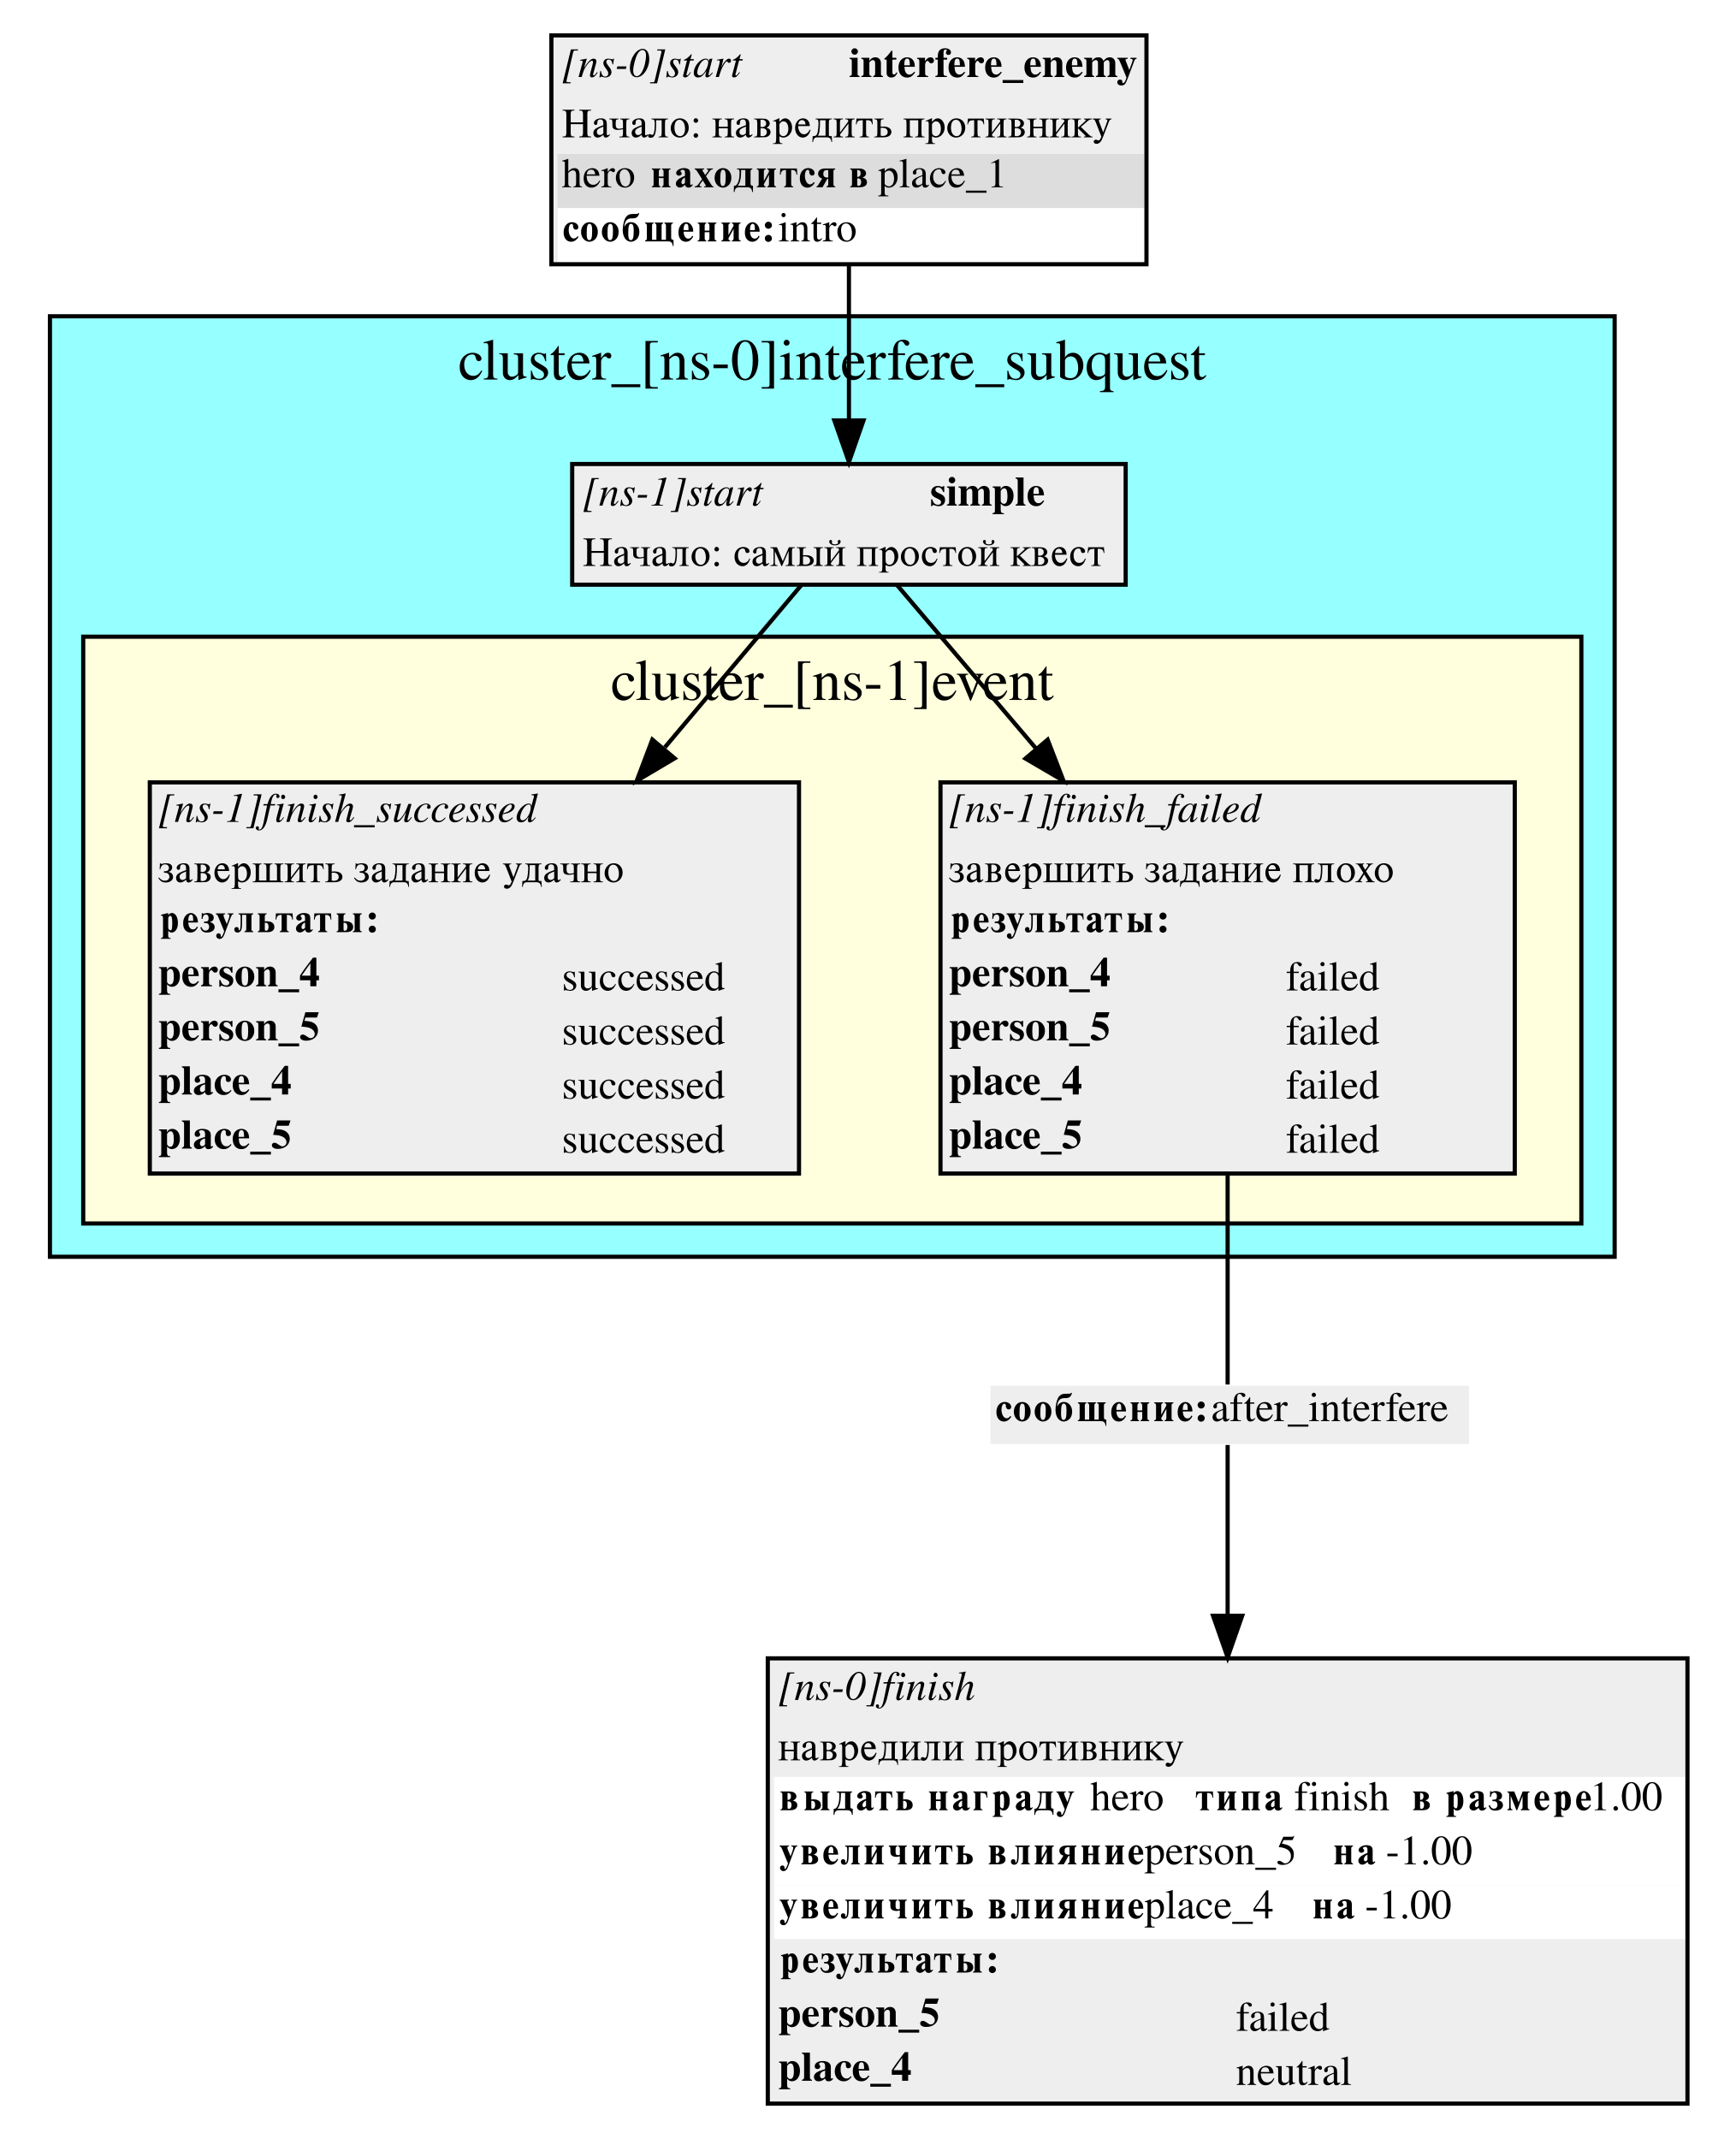
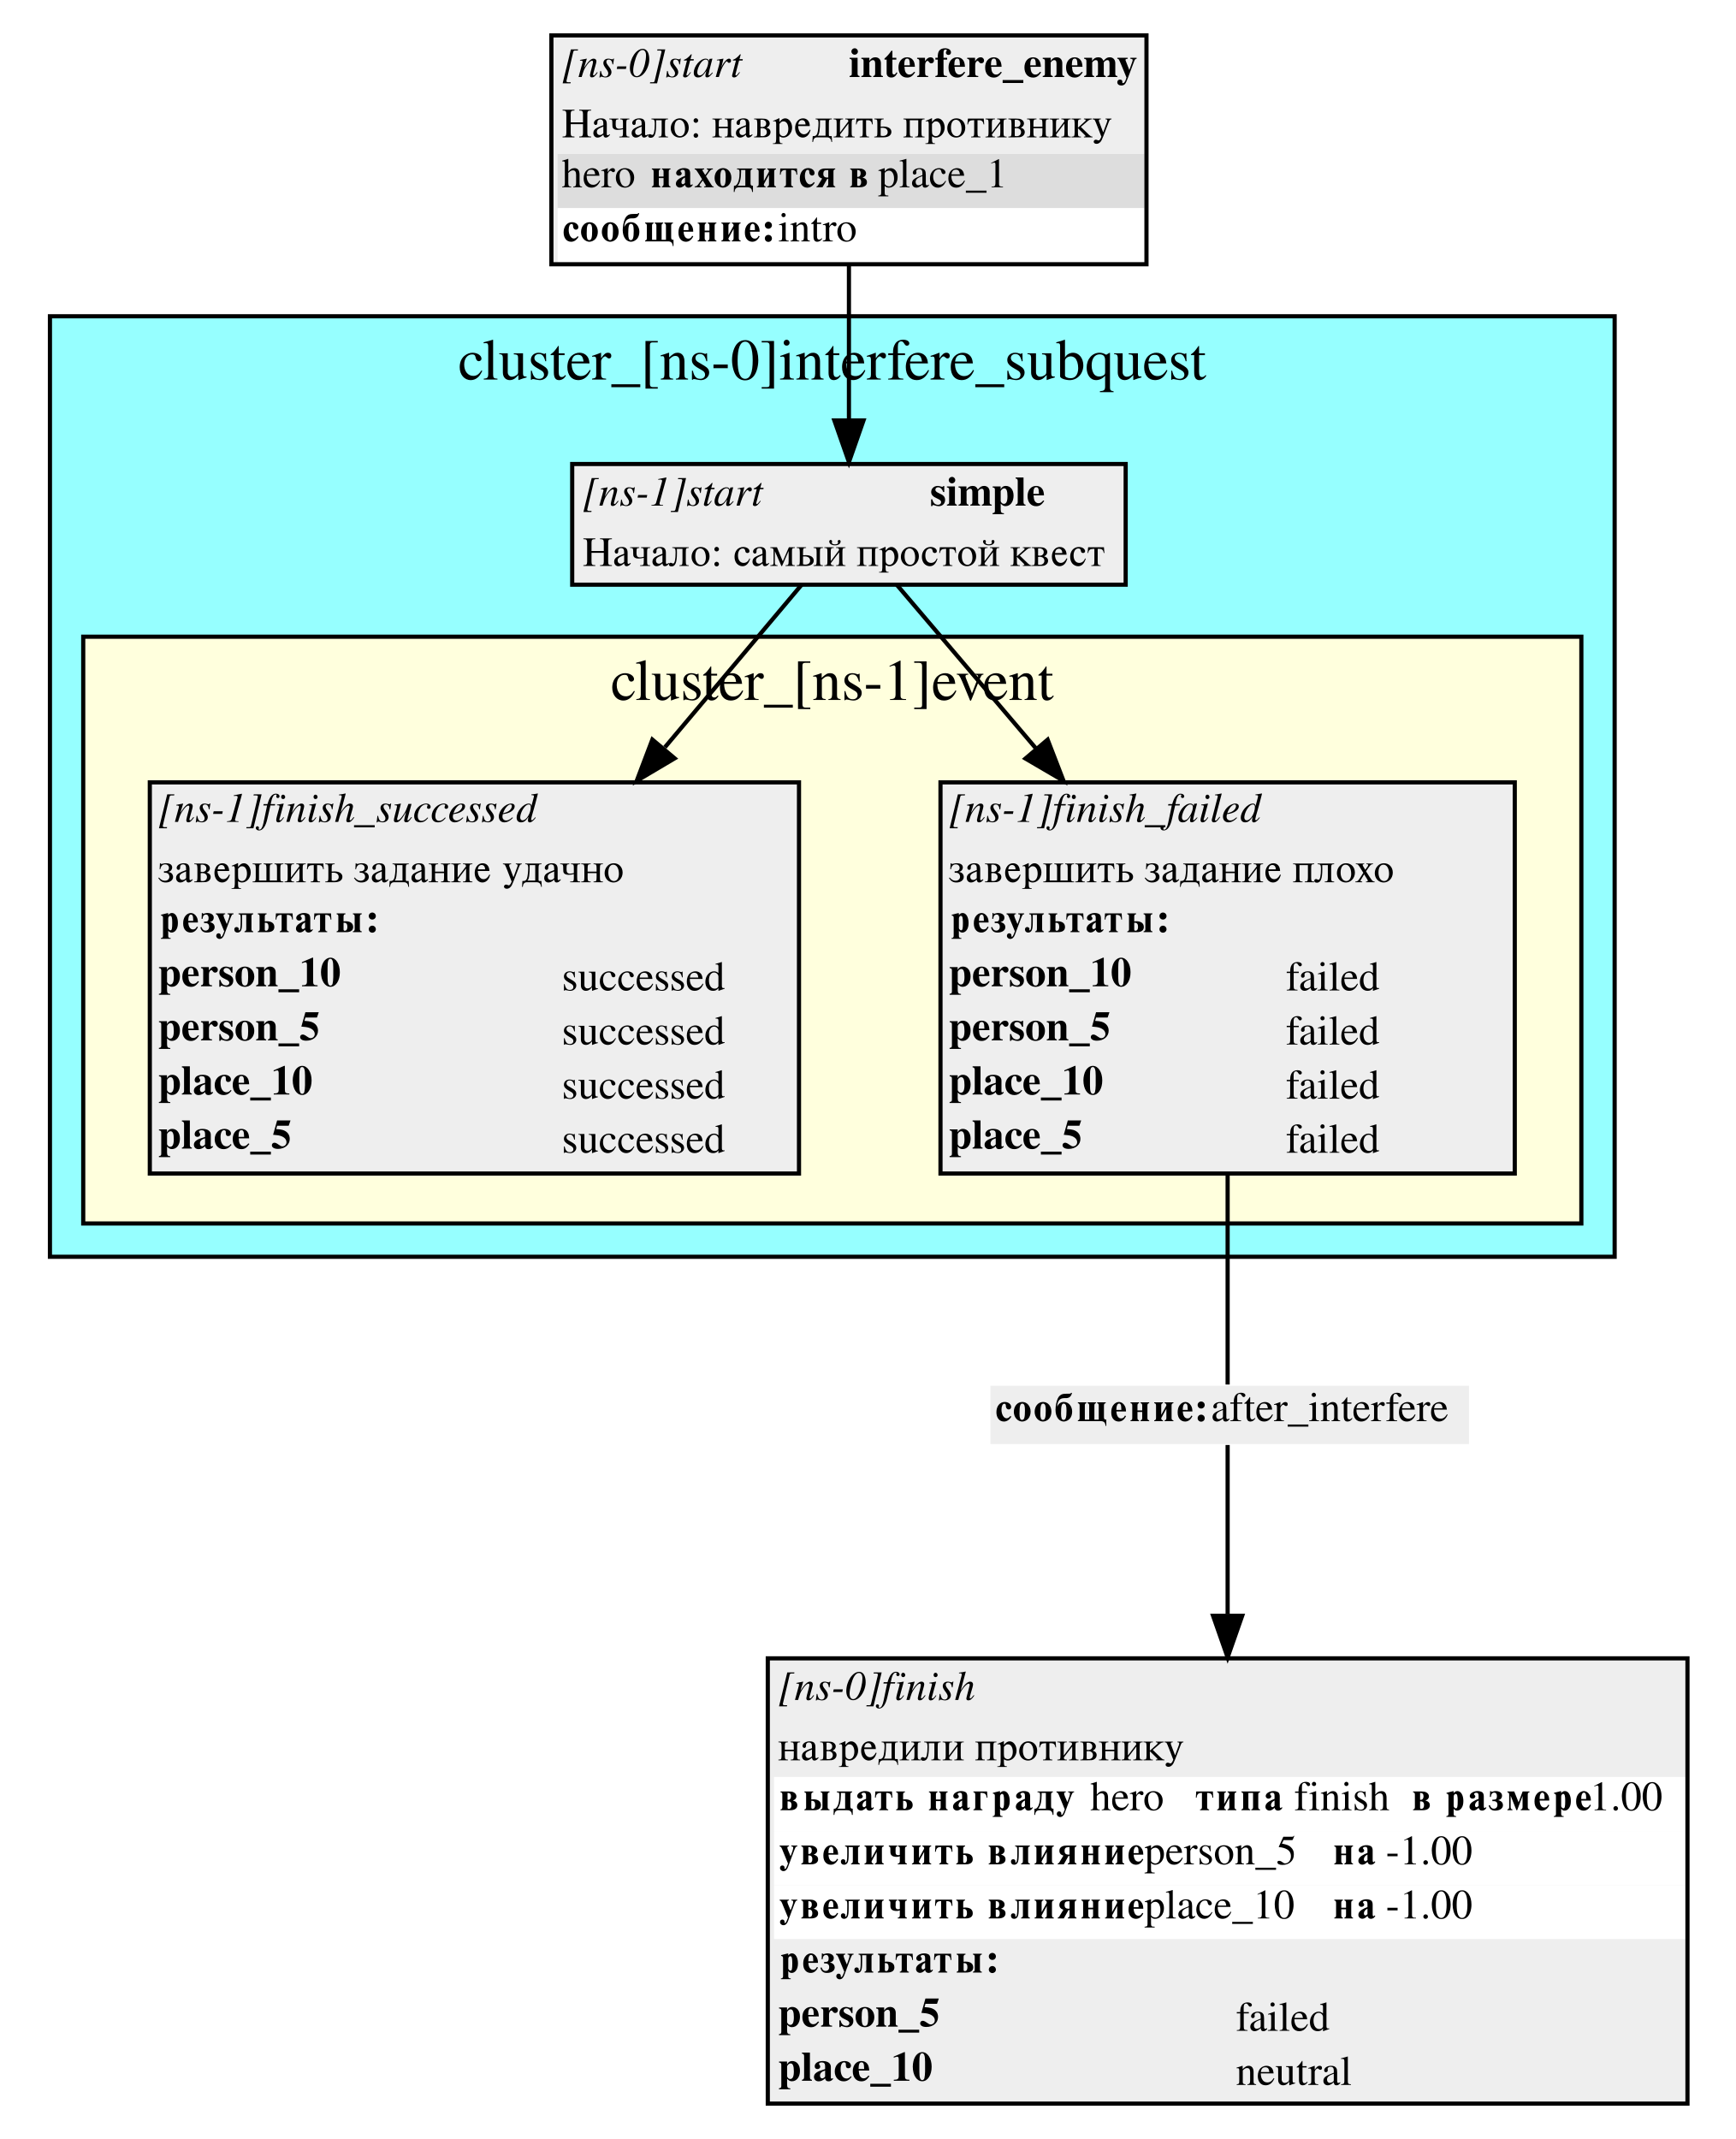
<svg xmlns="http://www.w3.org/2000/svg" width="417pt" height="514pt" viewBox="0.00 0.00 417.00 514.00">
  <g id="graph0" class="graph" transform="scale(1 1) rotate(0) translate(4 510)">
    <polygon fill="white" stroke="white" points="-4,4 -4,-510 413,-510 413,4 -4,4" />
    <g id="clust1" class="cluster">
      <polygon fill="#96ffff" stroke="black" points="8,-208 8,-434 384,-434 384,-208 8,-208" />
      <text text-anchor="middle" x="196" y="-418.8" font-family="Times,serif" font-size="14.00">cluster_[ns-0]interfere_subquest</text>
    </g>
    <g id="clust2" class="cluster">
      <polygon fill="#ffffdd" stroke="black" points="16,-216 16,-357 376,-357 376,-216 16,-216" />
      <text text-anchor="middle" x="196" y="-341.8" font-family="Times,serif" font-size="14.00">cluster_[ns-1]event</text>
    </g>
    <g id="node1" class="node">
      <polygon fill="#eeeeee" stroke="none" points="133.5,-369.5 133.5,-398.5 266.5,-398.5 266.5,-369.5 133.5,-369.5" />
      <text text-anchor="start" x="136" y="-388.5" font-family="Times,serif" font-style="italic" font-size="10.00">[ns-1]start</text>
      <text text-anchor="start" x="219.5" y="-388.5" font-family="Times,serif" font-weight="bold" font-size="10.00">simple</text>
      <text text-anchor="start" x="136" y="-374" font-family="Times,serif" font-size="10.00">Начало: самый простой квест</text>
      <polygon fill="none" stroke="black" points="133.5,-369.5 133.5,-398.5 266.5,-398.5 266.5,-369.5 133.5,-369.5" />
    </g>
    <g id="node4" class="node">
      <polygon fill="#eeeeee" stroke="none" points="222,-228 222,-322 360,-322 360,-228 222,-228" />
      <text text-anchor="start" x="224" y="-312.5" font-family="Times,serif" font-style="italic" font-size="10.00">[ns-1]finish_failed</text>
      <text text-anchor="start" x="224" y="-298" font-family="Times,serif" font-size="10.00">завершить задание плохо</text>
      <polygon fill="#eeeeee" stroke="none" points="223,-281 223,-294 359,-294 359,-281 223,-281" />
      <text text-anchor="start" x="224" y="-286" font-family="Times,serif" font-weight="bold" font-size="10.00">результаты:</text>
-       <text text-anchor="start" x="224" y="-273" font-family="Times,serif" font-weight="bold" font-size="10.00">person_4</text>
+       <text text-anchor="start" x="224" y="-273" font-family="Times,serif" font-weight="bold" font-size="10.00">person_10</text>
      <text text-anchor="start" x="305" y="-272" font-family="Times,serif" font-size="10.00">failed</text>
      <text text-anchor="start" x="224" y="-260" font-family="Times,serif" font-weight="bold" font-size="10.00">person_5</text>
      <text text-anchor="start" x="305" y="-259" font-family="Times,serif" font-size="10.00">failed</text>
-       <text text-anchor="start" x="224" y="-247" font-family="Times,serif" font-weight="bold" font-size="10.00">place_4</text>
+       <text text-anchor="start" x="224" y="-247" font-family="Times,serif" font-weight="bold" font-size="10.00">place_10</text>
      <text text-anchor="start" x="305" y="-246" font-family="Times,serif" font-size="10.00">failed</text>
      <text text-anchor="start" x="224" y="-234" font-family="Times,serif" font-weight="bold" font-size="10.00">place_5</text>
      <text text-anchor="start" x="305" y="-233" font-family="Times,serif" font-size="10.00">failed</text>
      <polygon fill="none" stroke="black" points="222,-228 222,-322 360,-322 360,-228 222,-228" />
    </g>
    <g id="edge2" class="edge">
      <path fill="none" stroke="black" d="M211.525,-369.448C220.159,-359.296 232.585,-344.685 245.056,-330.022" />
      <polygon fill="black" stroke="black" points="247.749,-332.258 251.562,-322.373 242.417,-327.723 247.749,-332.258" />
    </g>
    <g id="node5" class="node">
      <polygon fill="#eeeeee" stroke="none" points="32,-228 32,-322 188,-322 188,-228 32,-228" />
      <text text-anchor="start" x="34" y="-312.5" font-family="Times,serif" font-style="italic" font-size="10.00">[ns-1]finish_successed</text>
      <text text-anchor="start" x="34" y="-298" font-family="Times,serif" font-size="10.00">завершить задание удачно</text>
      <polygon fill="#eeeeee" stroke="none" points="33,-281 33,-294 187,-294 187,-281 33,-281" />
      <text text-anchor="start" x="34" y="-286" font-family="Times,serif" font-weight="bold" font-size="10.00">результаты:</text>
-       <text text-anchor="start" x="34" y="-273" font-family="Times,serif" font-weight="bold" font-size="10.00">person_4</text>
+       <text text-anchor="start" x="34" y="-273" font-family="Times,serif" font-weight="bold" font-size="10.00">person_10</text>
      <text text-anchor="start" x="131" y="-272" font-family="Times,serif" font-size="10.00">successed</text>
      <text text-anchor="start" x="34" y="-260" font-family="Times,serif" font-weight="bold" font-size="10.00">person_5</text>
      <text text-anchor="start" x="131" y="-259" font-family="Times,serif" font-size="10.00">successed</text>
-       <text text-anchor="start" x="34" y="-247" font-family="Times,serif" font-weight="bold" font-size="10.00">place_4</text>
+       <text text-anchor="start" x="34" y="-247" font-family="Times,serif" font-weight="bold" font-size="10.00">place_10</text>
      <text text-anchor="start" x="131" y="-246" font-family="Times,serif" font-size="10.00">successed</text>
      <text text-anchor="start" x="34" y="-234" font-family="Times,serif" font-weight="bold" font-size="10.00">place_5</text>
      <text text-anchor="start" x="131" y="-233" font-family="Times,serif" font-size="10.00">successed</text>
      <polygon fill="none" stroke="black" points="32,-228 32,-322 188,-322 188,-228 32,-228" />
    </g>
    <g id="edge5" class="edge">
      <path fill="none" stroke="black" d="M188.601,-369.448C180.141,-359.389 167.998,-344.953 155.778,-330.426" />
      <polygon fill="black" stroke="black" points="158.12,-327.773 149.005,-322.373 152.763,-332.278 158.12,-327.773" />
    </g>
    <g id="node2" class="node">
      <polygon fill="#eeeeee" stroke="none" points="128.5,-446.5 128.5,-501.5 271.5,-501.5 271.5,-446.5 128.5,-446.5" />
      <text text-anchor="start" x="131" y="-491.5" font-family="Times,serif" font-style="italic" font-size="10.00">[ns-0]start</text>
      <text text-anchor="start" x="200" y="-491.5" font-family="Times,serif" font-weight="bold" font-size="10.00">interfere_enemy</text>
      <text text-anchor="start" x="131" y="-477" font-family="Times,serif" font-size="10.00">Начало: навредить противнику</text>
      <polygon fill="#dddddd" stroke="none" points="130,-460 130,-473 271,-473 271,-460 130,-460" />
      <text text-anchor="start" x="131" y="-465" font-family="Times,serif" font-size="10.00">hero </text>
      <text text-anchor="start" x="152" y="-465" font-family="Times,serif" font-weight="bold" font-size="10.00">находится в</text>
      <text text-anchor="start" x="207" y="-465" font-family="Times,serif" font-size="10.00"> place_1</text>
      <polygon fill="#ffffff" stroke="none" points="130,-447 130,-460 271,-460 271,-447 130,-447" />
      <text text-anchor="start" x="131" y="-452" font-family="Times,serif" font-weight="bold" font-size="10.00">сообщение:</text>
      <text text-anchor="start" x="183" y="-452" font-family="Times,serif" font-size="10.00"> intro</text>
      <polygon fill="none" stroke="black" points="128.5,-446.5 128.5,-501.5 271.5,-501.5 271.5,-446.5 128.5,-446.5" />
    </g>
    <g id="edge1" class="edge">
      <path fill="none" stroke="black" d="M200,-446.119C200,-434.321 200,-420.578 200,-409.116" />
      <polygon fill="black" stroke="black" points="203.5,-408.962 200,-398.962 196.5,-408.962 203.5,-408.962" />
    </g>
    <g id="node3" class="node">
      <polygon fill="#eeeeee" stroke="none" points="180.5,-4.5 180.5,-111.5 401.5,-111.5 401.5,-4.5 180.5,-4.5" />
      <text text-anchor="start" x="183" y="-101.5" font-family="Times,serif" font-style="italic" font-size="10.00">[ns-0]finish</text>
      <text text-anchor="start" x="183" y="-87" font-family="Times,serif" font-size="10.00">навредили противнику</text>
      <polygon fill="#ffffff" stroke="none" points="182,-70 182,-83 401,-83 401,-70 182,-70" />
      <text text-anchor="start" x="183" y="-75" font-family="Times,serif" font-weight="bold" font-size="10.00">выдать награду </text>
      <text text-anchor="start" x="258" y="-75" font-family="Times,serif" font-size="10.00">  hero </text>
      <text text-anchor="start" x="283" y="-75" font-family="Times,serif" font-weight="bold" font-size="10.00">типа </text>
      <text text-anchor="start" x="307" y="-75" font-family="Times,serif" font-size="10.00"> finish </text>
      <text text-anchor="start" x="335" y="-75" font-family="Times,serif" font-weight="bold" font-size="10.00">в размере</text>
      <text text-anchor="start" x="378" y="-75" font-family="Times,serif" font-size="10.00"> 1.00</text>
      <polygon fill="#ffffff" stroke="none" points="182,-57 182,-70 401,-70 401,-57 182,-57" />
      <text text-anchor="start" x="183" y="-62" font-family="Times,serif" font-weight="bold" font-size="10.00">увеличить влияние </text>
      <text text-anchor="start" x="271" y="-62" font-family="Times,serif" font-size="10.00">  person_5 </text>
      <text text-anchor="start" x="316" y="-62" font-family="Times,serif" font-weight="bold" font-size="10.00">на </text>
      <text text-anchor="start" x="329" y="-62" font-family="Times,serif" font-size="10.00"> -1.00</text>
      <polygon fill="#ffffff" stroke="none" points="182,-44 182,-57 401,-57 401,-44 182,-44" />
      <text text-anchor="start" x="183" y="-49" font-family="Times,serif" font-weight="bold" font-size="10.00">увеличить влияние </text>
-       <text text-anchor="start" x="271" y="-49" font-family="Times,serif" font-size="10.00">  place_4 </text>
-       <text text-anchor="start" x="311" y="-49" font-family="Times,serif" font-weight="bold" font-size="10.00">на </text>
-       <text text-anchor="start" x="324" y="-49" font-family="Times,serif" font-size="10.00"> -1.00</text>
+       <text text-anchor="start" x="271" y="-49" font-family="Times,serif" font-size="10.00">  place_10 </text>
+       <text text-anchor="start" x="316" y="-49" font-family="Times,serif" font-weight="bold" font-size="10.00">на </text>
+       <text text-anchor="start" x="329" y="-49" font-family="Times,serif" font-size="10.00"> -1.00</text>
      <polygon fill="#eeeeee" stroke="none" points="182,-31 182,-44 401,-44 401,-31 182,-31" />
      <text text-anchor="start" x="183" y="-36" font-family="Times,serif" font-weight="bold" font-size="10.00">результаты:</text>
      <text text-anchor="start" x="183" y="-23" font-family="Times,serif" font-weight="bold" font-size="10.00">person_5</text>
      <text text-anchor="start" x="293" y="-22" font-family="Times,serif" font-size="10.00">failed</text>
-       <text text-anchor="start" x="183" y="-10" font-family="Times,serif" font-weight="bold" font-size="10.00">place_4</text>
+       <text text-anchor="start" x="183" y="-10" font-family="Times,serif" font-weight="bold" font-size="10.00">place_10</text>
      <text text-anchor="start" x="293" y="-9" font-family="Times,serif" font-size="10.00">neutral</text>
      <polygon fill="none" stroke="black" points="180.5,-4.5 180.5,-111.5 401.5,-111.5 401.5,-4.5 180.5,-4.5" />
    </g>
    <g id="node6" class="node">
      <polygon fill="#eeeeee" stroke="none" points="234,-163 234,-177 349,-177 349,-163 234,-163" />
      <text text-anchor="start" x="235" y="-168.5" font-family="Times,serif" font-weight="bold" font-size="10.00">сообщение:</text>
      <text text-anchor="start" x="287" y="-168.5" font-family="Times,serif" font-size="10.00"> after_interfere</text>
    </g>
    <g id="edge3" class="edge">
      <path fill="none" stroke="black" d="M291,-227.923C291,-208.211 291,-187.429 291,-177.298" />
    </g>
    <g id="edge4" class="edge">
      <path fill="none" stroke="black" d="M291,-162.771C291,-154.453 291,-138.823 291,-122.17" />
      <polygon fill="black" stroke="black" points="294.5,-121.726 291,-111.726 287.5,-121.726 294.5,-121.726" />
    </g>
  </g>
</svg>
